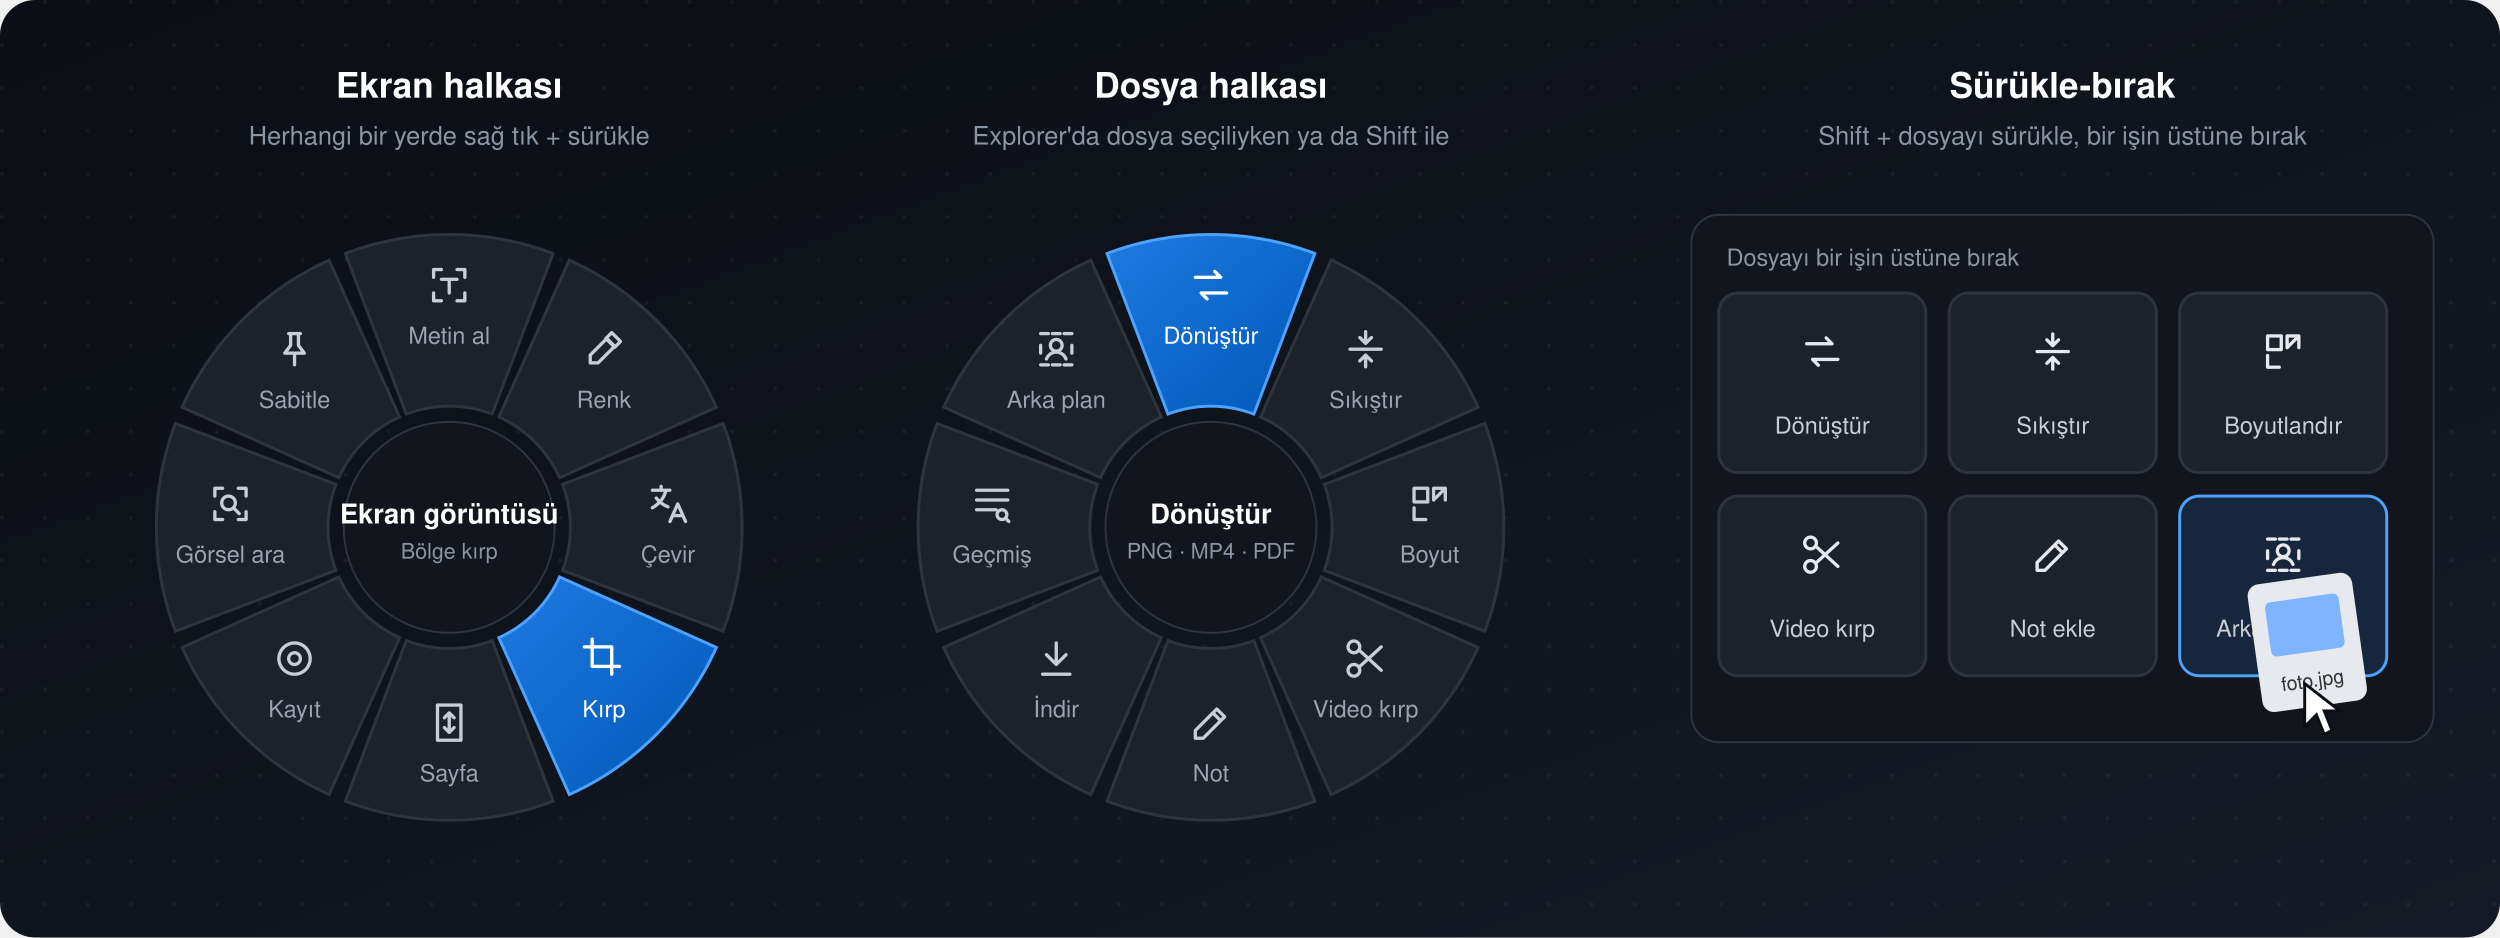
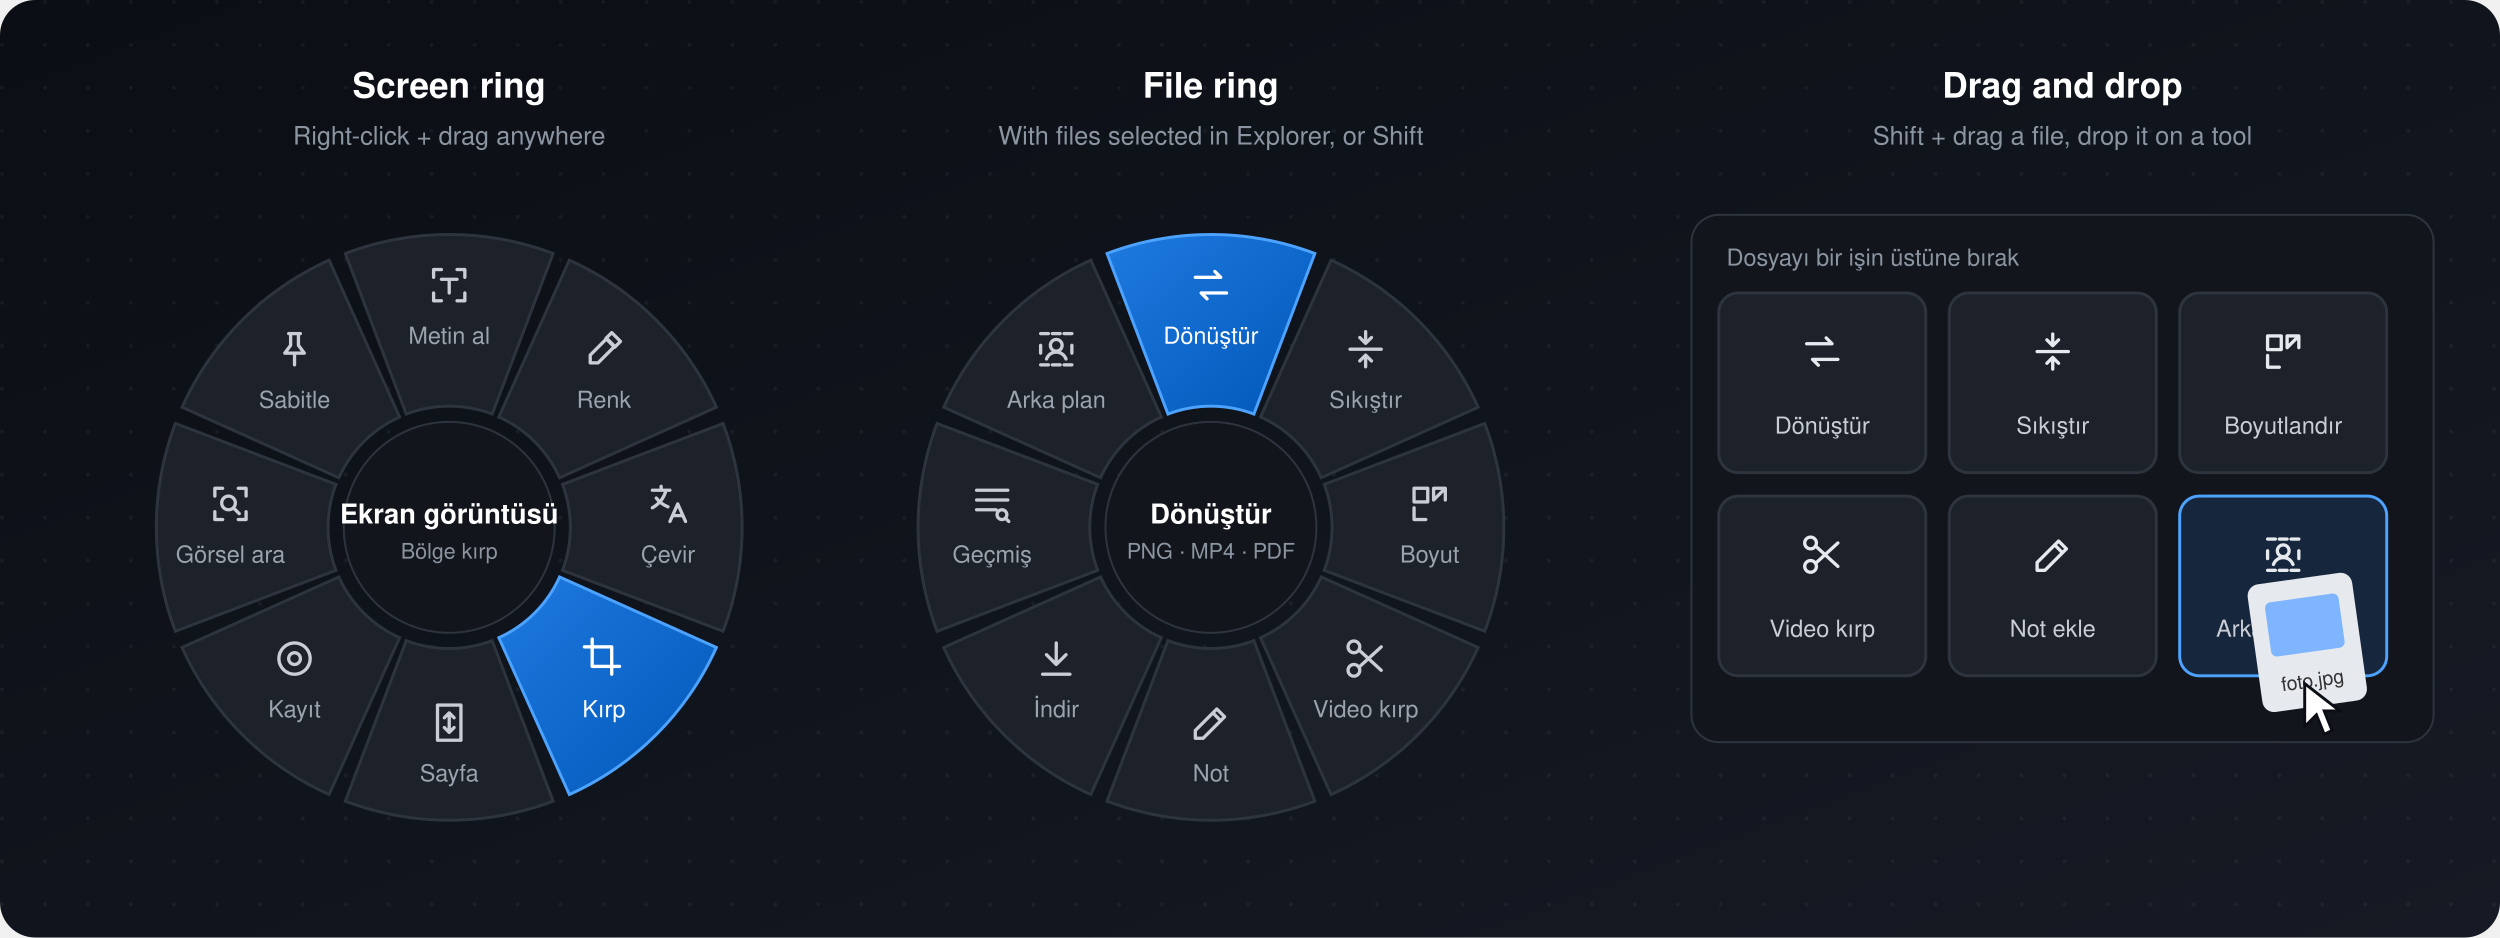
<svg xmlns="http://www.w3.org/2000/svg" width="1280" height="480" viewBox="0 0 1280 480">
  <defs>
    <linearGradient id="bg" x1="0" y1="0" x2="1" y2="1">
      <stop offset="0" stop-color="#0b0e14" />
      <stop offset="1" stop-color="#151a24" />
    </linearGradient>
    <linearGradient id="hot" x1="0" y1="0" x2="1" y2="1">
      <stop offset="0" stop-color="#1f7ae0" />
      <stop offset="1" stop-color="#0057b8" />
    </linearGradient>
    <radialGradient id="glow" cx="0.5" cy="0.5" r="0.5">
      <stop offset="0" stop-color="#1f7ae0" stop-opacity="0.35" />
      <stop offset="1" stop-color="#1f7ae0" stop-opacity="0" />
    </radialGradient>
    <pattern id="dots" width="22" height="22" patternUnits="userSpaceOnUse">
      <circle cx="1" cy="1" r="1" fill="#ffffff" fill-opacity="0.05" />
    </pattern>
  </defs>
  <rect width="1280" height="480" rx="18" fill="url(#bg)" />
  <rect width="1280" height="480" rx="18" fill="url(#dots)" />
-   <text x="230" y="50" text-anchor="middle" font-size="18" font-weight="600" fill="#ffffff" font-family="Segoe UI, -apple-system, Helvetica, Arial, sans-serif">Ekran halkası</text>
-   <text x="230" y="74" text-anchor="middle" font-size="13" fill="#8b95a1" font-family="Segoe UI, -apple-system, Helvetica, Arial, sans-serif">Herhangi bir yerde sağ tık + sürükle</text>
+   <text x="230" y="50" text-anchor="middle" font-size="18" font-weight="600" fill="#ffffff" font-family="Segoe UI, -apple-system, Helvetica, Arial, sans-serif">Screen ring</text>
+   <text x="230" y="74" text-anchor="middle" font-size="13" fill="#8b95a1" font-family="Segoe UI, -apple-system, Helvetica, Arial, sans-serif">Right-click + drag anywhere</text>
  <path d="M208.0,212.0 L176.8,129.8 A150,150 0 0 1 283.2,129.8 L252.0,212.0 A62,62 0 0 0 208.0,212.0 Z" fill="#1d2129" stroke="#2e343e" stroke-width="1.5" />
  <g transform="translate(218.0,134.0)">
    <path d="M4 8V4h4 M16 4h4v4 M20 16v4h-4 M8 20H4v-4 M8 9h8 M12 9v7" fill="none" stroke="#c9ced6" stroke-width="1.7" stroke-linecap="round" stroke-linejoin="round" />
  </g>
  <text x="230.0" y="176.0" text-anchor="middle" font-size="12" fill="#9aa3ae" font-family="Segoe UI, -apple-system, Helvetica, Arial, sans-serif">Metin al</text>
  <path d="M255.4,213.5 L291.5,133.2 A150,150 0 0 1 366.8,208.5 L286.5,244.6 A62,62 0 0 0 255.4,213.5 Z" fill="#1d2129" stroke="#2e343e" stroke-width="1.5" />
  <g transform="translate(297.2,166.8)">
    <path d="M14 7l3 3 M16 3.5l4.5 4.5-3 3-4.5-4.5z M13.5 6.5L5 15v4h4l8.5-8.5" fill="none" stroke="#c9ced6" stroke-width="1.7" stroke-linecap="round" stroke-linejoin="round" />
  </g>
  <text x="309.2" y="208.8" text-anchor="middle" font-size="12" fill="#9aa3ae" font-family="Segoe UI, -apple-system, Helvetica, Arial, sans-serif">Renk</text>
  <path d="M288.0,248.0 L370.2,216.8 A150,150 0 0 1 370.2,323.2 L288.0,292.0 A62,62 0 0 0 288.0,248.0 Z" fill="#1d2129" stroke="#2e343e" stroke-width="1.5" />
  <g transform="translate(330.0,246.0)">
    <path d="M4 5h9 M8.5 3v2 M11 5c-1 4-3.5 7-7 9 M6 9c1.5 2 3.5 3.5 6 4.5 M13 21l4-9 4 9 M14.5 18h5" fill="none" stroke="#c9ced6" stroke-width="1.7" stroke-linecap="round" stroke-linejoin="round" />
  </g>
  <text x="342.0" y="288.0" text-anchor="middle" font-size="12" fill="#9aa3ae" font-family="Segoe UI, -apple-system, Helvetica, Arial, sans-serif">Çevir</text>
  <path d="M286.5,295.4 L366.8,331.5 A150,150 0 0 1 291.5,406.8 L255.4,326.5 A62,62 0 0 0 286.5,295.4 Z" fill="url(#hot)" stroke="#4da3ff" stroke-width="1.5" />
  <g transform="translate(297.2,325.2)">
    <path d="M6 2v14h14 M2 6h14v14" fill="none" stroke="#ffffff" stroke-width="1.7" stroke-linecap="round" stroke-linejoin="round" />
  </g>
  <text x="309.2" y="367.2" text-anchor="middle" font-size="12" fill="#ffffff" font-family="Segoe UI, -apple-system, Helvetica, Arial, sans-serif">Kırp</text>
  <path d="M252.0,328.0 L283.2,410.2 A150,150 0 0 1 176.8,410.2 L208.0,328.0 A62,62 0 0 0 252.0,328.0 Z" fill="#1d2129" stroke="#2e343e" stroke-width="1.5" />
  <g transform="translate(218.0,358.0)">
    <path d="M6 3h12v18H6z M12 7v10 M9.5 9.5L12 7l2.5 2.5 M9.5 14.5L12 17l2.5-2.5" fill="none" stroke="#c9ced6" stroke-width="1.7" stroke-linecap="round" stroke-linejoin="round" />
  </g>
  <text x="230.0" y="400.0" text-anchor="middle" font-size="12" fill="#9aa3ae" font-family="Segoe UI, -apple-system, Helvetica, Arial, sans-serif">Sayfa</text>
  <path d="M204.6,326.5 L168.5,406.8 A150,150 0 0 1 93.2,331.5 L173.5,295.4 A62,62 0 0 0 204.6,326.5 Z" fill="#1d2129" stroke="#2e343e" stroke-width="1.5" />
  <g transform="translate(138.8,325.2)">
    <path d="M12 4a8 8 0 1 0 0 16a8 8 0 1 0 0-16 M12 9a3 3 0 1 0 0 6a3 3 0 1 0 0-6" fill="none" stroke="#c9ced6" stroke-width="1.7" stroke-linecap="round" stroke-linejoin="round" />
  </g>
  <text x="150.8" y="367.2" text-anchor="middle" font-size="12" fill="#9aa3ae" font-family="Segoe UI, -apple-system, Helvetica, Arial, sans-serif">Kayıt</text>
  <path d="M172.0,292.0 L89.8,323.2 A150,150 0 0 1 89.8,216.8 L172.0,248.0 A62,62 0 0 0 172.0,292.0 Z" fill="#1d2129" stroke="#2e343e" stroke-width="1.5" />
  <g transform="translate(106.0,246.0)">
    <path d="M4 8V4h4 M16 4h4v4 M20 16v4h-4 M8 20H4v-4 M11 8a3.5 3.5 0 1 0 0 7a3.5 3.5 0 1 0 0-7 M13.5 14l3 3" fill="none" stroke="#c9ced6" stroke-width="1.7" stroke-linecap="round" stroke-linejoin="round" />
  </g>
  <text x="118.0" y="288.0" text-anchor="middle" font-size="12" fill="#9aa3ae" font-family="Segoe UI, -apple-system, Helvetica, Arial, sans-serif">Görsel ara</text>
  <path d="M173.5,244.6 L93.2,208.5 A150,150 0 0 1 168.5,133.2 L204.6,213.5 A62,62 0 0 0 173.5,244.6 Z" fill="#1d2129" stroke="#2e343e" stroke-width="1.5" />
  <g transform="translate(138.8,166.8)">
    <path d="M9 4h6 M10 4v6l-3 4h10l-3-4V4 M12 14v6" fill="none" stroke="#c9ced6" stroke-width="1.7" stroke-linecap="round" stroke-linejoin="round" />
  </g>
  <text x="150.8" y="208.8" text-anchor="middle" font-size="12" fill="#9aa3ae" font-family="Segoe UI, -apple-system, Helvetica, Arial, sans-serif">Sabitle</text>
  <circle cx="230" cy="270" r="54" fill="#12151b" stroke="#2e343e" />
  <text x="230" y="268" text-anchor="middle" font-size="14" font-weight="600" fill="#ffffff" font-family="Segoe UI, -apple-system, Helvetica, Arial, sans-serif">Ekran görüntüsü</text>
  <text x="230" y="286" text-anchor="middle" font-size="11" fill="#8b95a1" font-family="Segoe UI, -apple-system, Helvetica, Arial, sans-serif">Bölge kırp</text>
-   <text x="620" y="50" text-anchor="middle" font-size="18" font-weight="600" fill="#ffffff" font-family="Segoe UI, -apple-system, Helvetica, Arial, sans-serif">Dosya halkası</text>
-   <text x="620" y="74" text-anchor="middle" font-size="13" fill="#8b95a1" font-family="Segoe UI, -apple-system, Helvetica, Arial, sans-serif">Explorer'da dosya seçiliyken ya da Shift ile</text>
+   <text x="620" y="50" text-anchor="middle" font-size="18" font-weight="600" fill="#ffffff" font-family="Segoe UI, -apple-system, Helvetica, Arial, sans-serif">File ring</text>
+   <text x="620" y="74" text-anchor="middle" font-size="13" fill="#8b95a1" font-family="Segoe UI, -apple-system, Helvetica, Arial, sans-serif">With files selected in Explorer, or Shift</text>
  <path d="M598.0,212.0 L566.8,129.8 A150,150 0 0 1 673.2,129.8 L642.0,212.0 A62,62 0 0 0 598.0,212.0 Z" fill="url(#hot)" stroke="#4da3ff" stroke-width="1.5" />
  <g transform="translate(608.0,134.0)">
    <path d="M4 8h13l-3-3 M20 16H7l3 3" fill="none" stroke="#ffffff" stroke-width="1.7" stroke-linecap="round" stroke-linejoin="round" />
  </g>
  <text x="620.0" y="176.0" text-anchor="middle" font-size="12" fill="#ffffff" font-family="Segoe UI, -apple-system, Helvetica, Arial, sans-serif">Dönüştür</text>
  <path d="M645.4,213.5 L681.5,133.2 A150,150 0 0 1 756.8,208.5 L676.5,244.6 A62,62 0 0 0 645.4,213.5 Z" fill="#1d2129" stroke="#2e343e" stroke-width="1.5" />
  <g transform="translate(687.2,166.8)">
    <path d="M12 3v6 M9 6l3 3 3-3 M12 21v-6 M9 18l3-3 3 3 M4 12h16" fill="none" stroke="#c9ced6" stroke-width="1.7" stroke-linecap="round" stroke-linejoin="round" />
  </g>
  <text x="699.2" y="208.8" text-anchor="middle" font-size="12" fill="#9aa3ae" font-family="Segoe UI, -apple-system, Helvetica, Arial, sans-serif">Sıkıştır</text>
  <path d="M678.0,248.0 L760.2,216.8 A150,150 0 0 1 760.2,323.2 L678.0,292.0 A62,62 0 0 0 678.0,248.0 Z" fill="#1d2129" stroke="#2e343e" stroke-width="1.5" />
  <g transform="translate(720.0,246.0)">
    <path d="M4 4h7v7H4z M14 10V4h6v6 M20 4l-6 6 M4 14v6h6" fill="none" stroke="#c9ced6" stroke-width="1.7" stroke-linecap="round" stroke-linejoin="round" />
  </g>
  <text x="732.0" y="288.0" text-anchor="middle" font-size="12" fill="#9aa3ae" font-family="Segoe UI, -apple-system, Helvetica, Arial, sans-serif">Boyut</text>
  <path d="M676.5,295.4 L756.8,331.5 A150,150 0 0 1 681.5,406.8 L645.4,326.5 A62,62 0 0 0 676.5,295.4 Z" fill="#1d2129" stroke="#2e343e" stroke-width="1.5" />
  <g transform="translate(687.2,325.2)">
    <path d="M6 9a3 3 0 1 0 0-6a3 3 0 1 0 0 6 M6 21a3 3 0 1 0 0-6a3 3 0 1 0 0 6 M8.5 7.5L20 18 M8.5 16.5L20 6" fill="none" stroke="#c9ced6" stroke-width="1.7" stroke-linecap="round" stroke-linejoin="round" />
  </g>
  <text x="699.2" y="367.2" text-anchor="middle" font-size="12" fill="#9aa3ae" font-family="Segoe UI, -apple-system, Helvetica, Arial, sans-serif">Video kırp</text>
  <path d="M642.0,328.0 L673.2,410.2 A150,150 0 0 1 566.8,410.2 L598.0,328.0 A62,62 0 0 0 642.0,328.0 Z" fill="#1d2129" stroke="#2e343e" stroke-width="1.5" />
  <g transform="translate(608.0,358.0)">
    <path d="M4 20h4L19 9l-4-4L4 16z M13 7l4 4" fill="none" stroke="#c9ced6" stroke-width="1.7" stroke-linecap="round" stroke-linejoin="round" />
  </g>
  <text x="620.0" y="400.0" text-anchor="middle" font-size="12" fill="#9aa3ae" font-family="Segoe UI, -apple-system, Helvetica, Arial, sans-serif">Not</text>
  <path d="M594.6,326.5 L558.5,406.8 A150,150 0 0 1 483.2,331.5 L563.5,295.4 A62,62 0 0 0 594.6,326.5 Z" fill="#1d2129" stroke="#2e343e" stroke-width="1.5" />
  <g transform="translate(528.8,325.2)">
    <path d="M12 4v11 M7 10l5 5 5-5 M5 20h14" fill="none" stroke="#c9ced6" stroke-width="1.7" stroke-linecap="round" stroke-linejoin="round" />
  </g>
  <text x="540.8" y="367.2" text-anchor="middle" font-size="12" fill="#9aa3ae" font-family="Segoe UI, -apple-system, Helvetica, Arial, sans-serif">İndir</text>
  <path d="M562.0,292.0 L479.8,323.2 A150,150 0 0 1 479.8,216.8 L562.0,248.0 A62,62 0 0 0 562.0,292.0 Z" fill="#1d2129" stroke="#2e343e" stroke-width="1.5" />
  <g transform="translate(496.0,246.0)">
    <path d="M4 5h16 M4 10h16 M4 15h10 M17 15a2.5 2.5 0 1 0 0 5a2.5 2.5 0 1 0 0-5 M19 19.5l1.5 1.5" fill="none" stroke="#c9ced6" stroke-width="1.7" stroke-linecap="round" stroke-linejoin="round" />
  </g>
  <text x="508.0" y="288.0" text-anchor="middle" font-size="12" fill="#9aa3ae" font-family="Segoe UI, -apple-system, Helvetica, Arial, sans-serif">Geçmiş</text>
  <path d="M563.5,244.6 L483.2,208.5 A150,150 0 0 1 558.5,133.2 L594.6,213.5 A62,62 0 0 0 563.5,244.6 Z" fill="#1d2129" stroke="#2e343e" stroke-width="1.5" />
  <g transform="translate(528.8,166.8)">
    <path d="M4 4h4 M10 4h4 M16 4h4 M4 20h4 M10 20h4 M16 20h4 M4 10v4 M20 10v4 M12 7a3 3 0 1 0 0 6a3 3 0 1 0 0-6 M7 17c1-2.5 3-3.5 5-3.5s4 1 5 3.5" fill="none" stroke="#c9ced6" stroke-width="1.7" stroke-linecap="round" stroke-linejoin="round" />
  </g>
  <text x="540.8" y="208.8" text-anchor="middle" font-size="12" fill="#9aa3ae" font-family="Segoe UI, -apple-system, Helvetica, Arial, sans-serif">Arka plan</text>
  <circle cx="620" cy="270" r="54" fill="#12151b" stroke="#2e343e" />
  <text x="620" y="268" text-anchor="middle" font-size="14" font-weight="600" fill="#ffffff" font-family="Segoe UI, -apple-system, Helvetica, Arial, sans-serif">Dönüştür</text>
  <text x="620" y="286" text-anchor="middle" font-size="11" fill="#8b95a1" font-family="Segoe UI, -apple-system, Helvetica, Arial, sans-serif">PNG · MP4 · PDF</text>
-   <text x="1056" y="50" text-anchor="middle" font-size="18" font-weight="600" fill="#ffffff" font-family="Segoe UI, -apple-system, Helvetica, Arial, sans-serif">Sürükle-bırak</text>
-   <text x="1056" y="74" text-anchor="middle" font-size="13" fill="#8b95a1" font-family="Segoe UI, -apple-system, Helvetica, Arial, sans-serif">Shift + dosyayı sürükle, bir işin üstüne bırak</text>
+   <text x="1056" y="50" text-anchor="middle" font-size="18" font-weight="600" fill="#ffffff" font-family="Segoe UI, -apple-system, Helvetica, Arial, sans-serif">Drag and drop</text>
+   <text x="1056" y="74" text-anchor="middle" font-size="13" fill="#8b95a1" font-family="Segoe UI, -apple-system, Helvetica, Arial, sans-serif">Shift + drag a file, drop it on a tool</text>
  <rect x="866" y="110" width="380" height="270" rx="14" fill="#12151b" stroke="#2e343e" />
  <text x="884" y="136" font-size="12" fill="#8b95a1" font-family="Segoe UI, -apple-system, Helvetica, Arial, sans-serif">Dosyayı bir işin üstüne bırak</text>
  <rect x="880" y="150" width="106" height="92" rx="10" fill="#1d2129" stroke="#2e343e" stroke-width="1.5" />
  <g transform="translate(921,168)">
    <path d="M4 8h13l-3-3 M20 16H7l3 3" fill="none" stroke="#e6e9ee" stroke-width="1.7" stroke-linecap="round" stroke-linejoin="round" />
  </g>
  <text x="933" y="222" text-anchor="middle" font-size="12" fill="#c9ced6" font-family="Segoe UI, -apple-system, Helvetica, Arial, sans-serif">Dönüştür</text>
  <rect x="998" y="150" width="106" height="92" rx="10" fill="#1d2129" stroke="#2e343e" stroke-width="1.5" />
  <g transform="translate(1039,168)">
    <path d="M12 3v6 M9 6l3 3 3-3 M12 21v-6 M9 18l3-3 3 3 M4 12h16" fill="none" stroke="#e6e9ee" stroke-width="1.7" stroke-linecap="round" stroke-linejoin="round" />
  </g>
  <text x="1051" y="222" text-anchor="middle" font-size="12" fill="#c9ced6" font-family="Segoe UI, -apple-system, Helvetica, Arial, sans-serif">Sıkıştır</text>
  <rect x="1116" y="150" width="106" height="92" rx="10" fill="#1d2129" stroke="#2e343e" stroke-width="1.5" />
  <g transform="translate(1157,168)">
    <path d="M4 4h7v7H4z M14 10V4h6v6 M20 4l-6 6 M4 14v6h6" fill="none" stroke="#e6e9ee" stroke-width="1.7" stroke-linecap="round" stroke-linejoin="round" />
  </g>
  <text x="1169" y="222" text-anchor="middle" font-size="12" fill="#c9ced6" font-family="Segoe UI, -apple-system, Helvetica, Arial, sans-serif">Boyutlandır</text>
  <rect x="880" y="254" width="106" height="92" rx="10" fill="#1d2129" stroke="#2e343e" stroke-width="1.5" />
  <g transform="translate(921,272)">
    <path d="M6 9a3 3 0 1 0 0-6a3 3 0 1 0 0 6 M6 21a3 3 0 1 0 0-6a3 3 0 1 0 0 6 M8.5 7.5L20 18 M8.5 16.5L20 6" fill="none" stroke="#e6e9ee" stroke-width="1.7" stroke-linecap="round" stroke-linejoin="round" />
  </g>
  <text x="933" y="326" text-anchor="middle" font-size="12" fill="#c9ced6" font-family="Segoe UI, -apple-system, Helvetica, Arial, sans-serif">Video kırp</text>
  <rect x="998" y="254" width="106" height="92" rx="10" fill="#1d2129" stroke="#2e343e" stroke-width="1.5" />
  <g transform="translate(1039,272)">
    <path d="M4 20h4L19 9l-4-4L4 16z M13 7l4 4" fill="none" stroke="#e6e9ee" stroke-width="1.7" stroke-linecap="round" stroke-linejoin="round" />
  </g>
  <text x="1051" y="326" text-anchor="middle" font-size="12" fill="#c9ced6" font-family="Segoe UI, -apple-system, Helvetica, Arial, sans-serif">Not ekle</text>
  <rect x="1116" y="254" width="106" height="92" rx="10" fill="#16263d" stroke="#4da3ff" stroke-width="1.5" />
  <g transform="translate(1157,272)">
    <path d="M4 4h4 M10 4h4 M16 4h4 M4 20h4 M10 20h4 M16 20h4 M4 10v4 M20 10v4 M12 7a3 3 0 1 0 0 6a3 3 0 1 0 0-6 M7 17c1-2.5 3-3.5 5-3.5s4 1 5 3.5" fill="none" stroke="#e6e9ee" stroke-width="1.7" stroke-linecap="round" stroke-linejoin="round" />
  </g>
  <text x="1169" y="326" text-anchor="middle" font-size="12" fill="#c9ced6" font-family="Segoe UI, -apple-system, Helvetica, Arial, sans-serif">Arka planı sil</text>
  <g transform="translate(1150,300) rotate(-8)">
    <rect width="54" height="66" rx="6" fill="#e6e9ee" />
    <rect x="8" y="10" width="38" height="28" rx="3" fill="#7fb4ff" />
    <text x="27" y="56" text-anchor="middle" font-size="10" fill="#333" font-family="Segoe UI, -apple-system, Helvetica, Arial, sans-serif">foto.jpg</text>
  </g>
  <path transform="translate(1180,350)" d="M0 0 L0 22 L6 16 L10 26 L14 24 L10 14 L18 14 Z" fill="#ffffff" stroke="#0b0e14" stroke-width="1.5" />
</svg>
